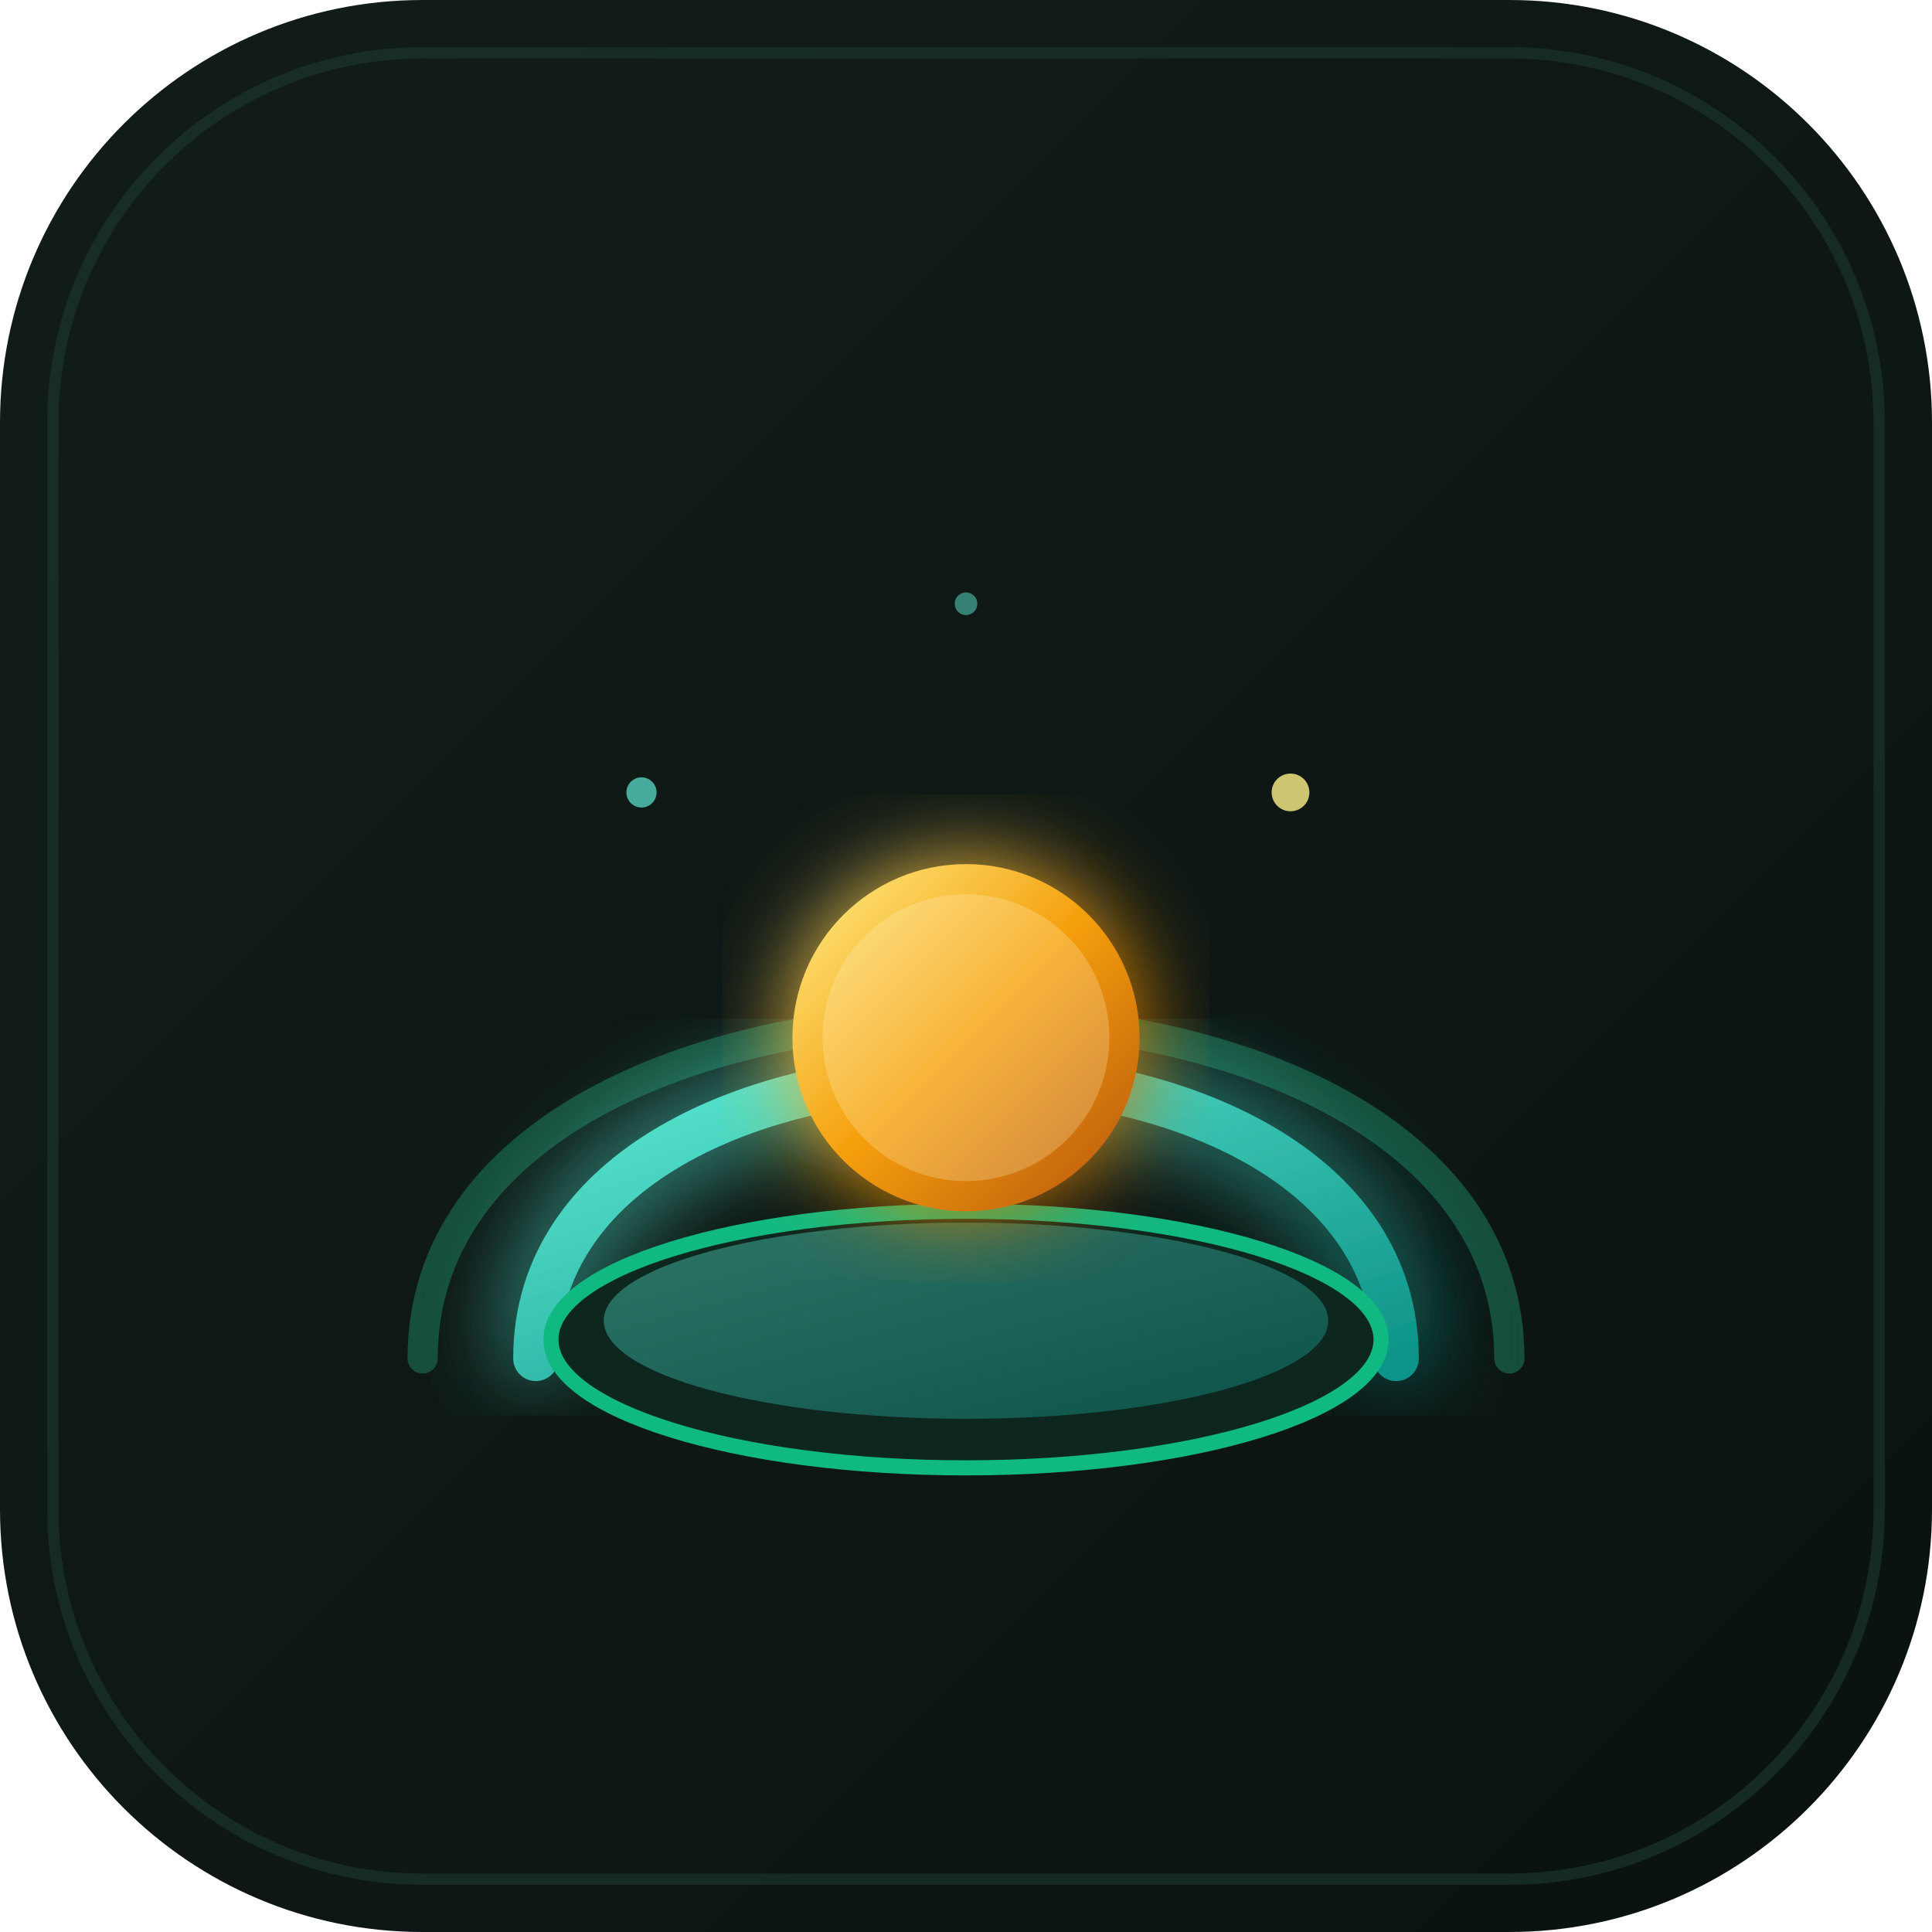
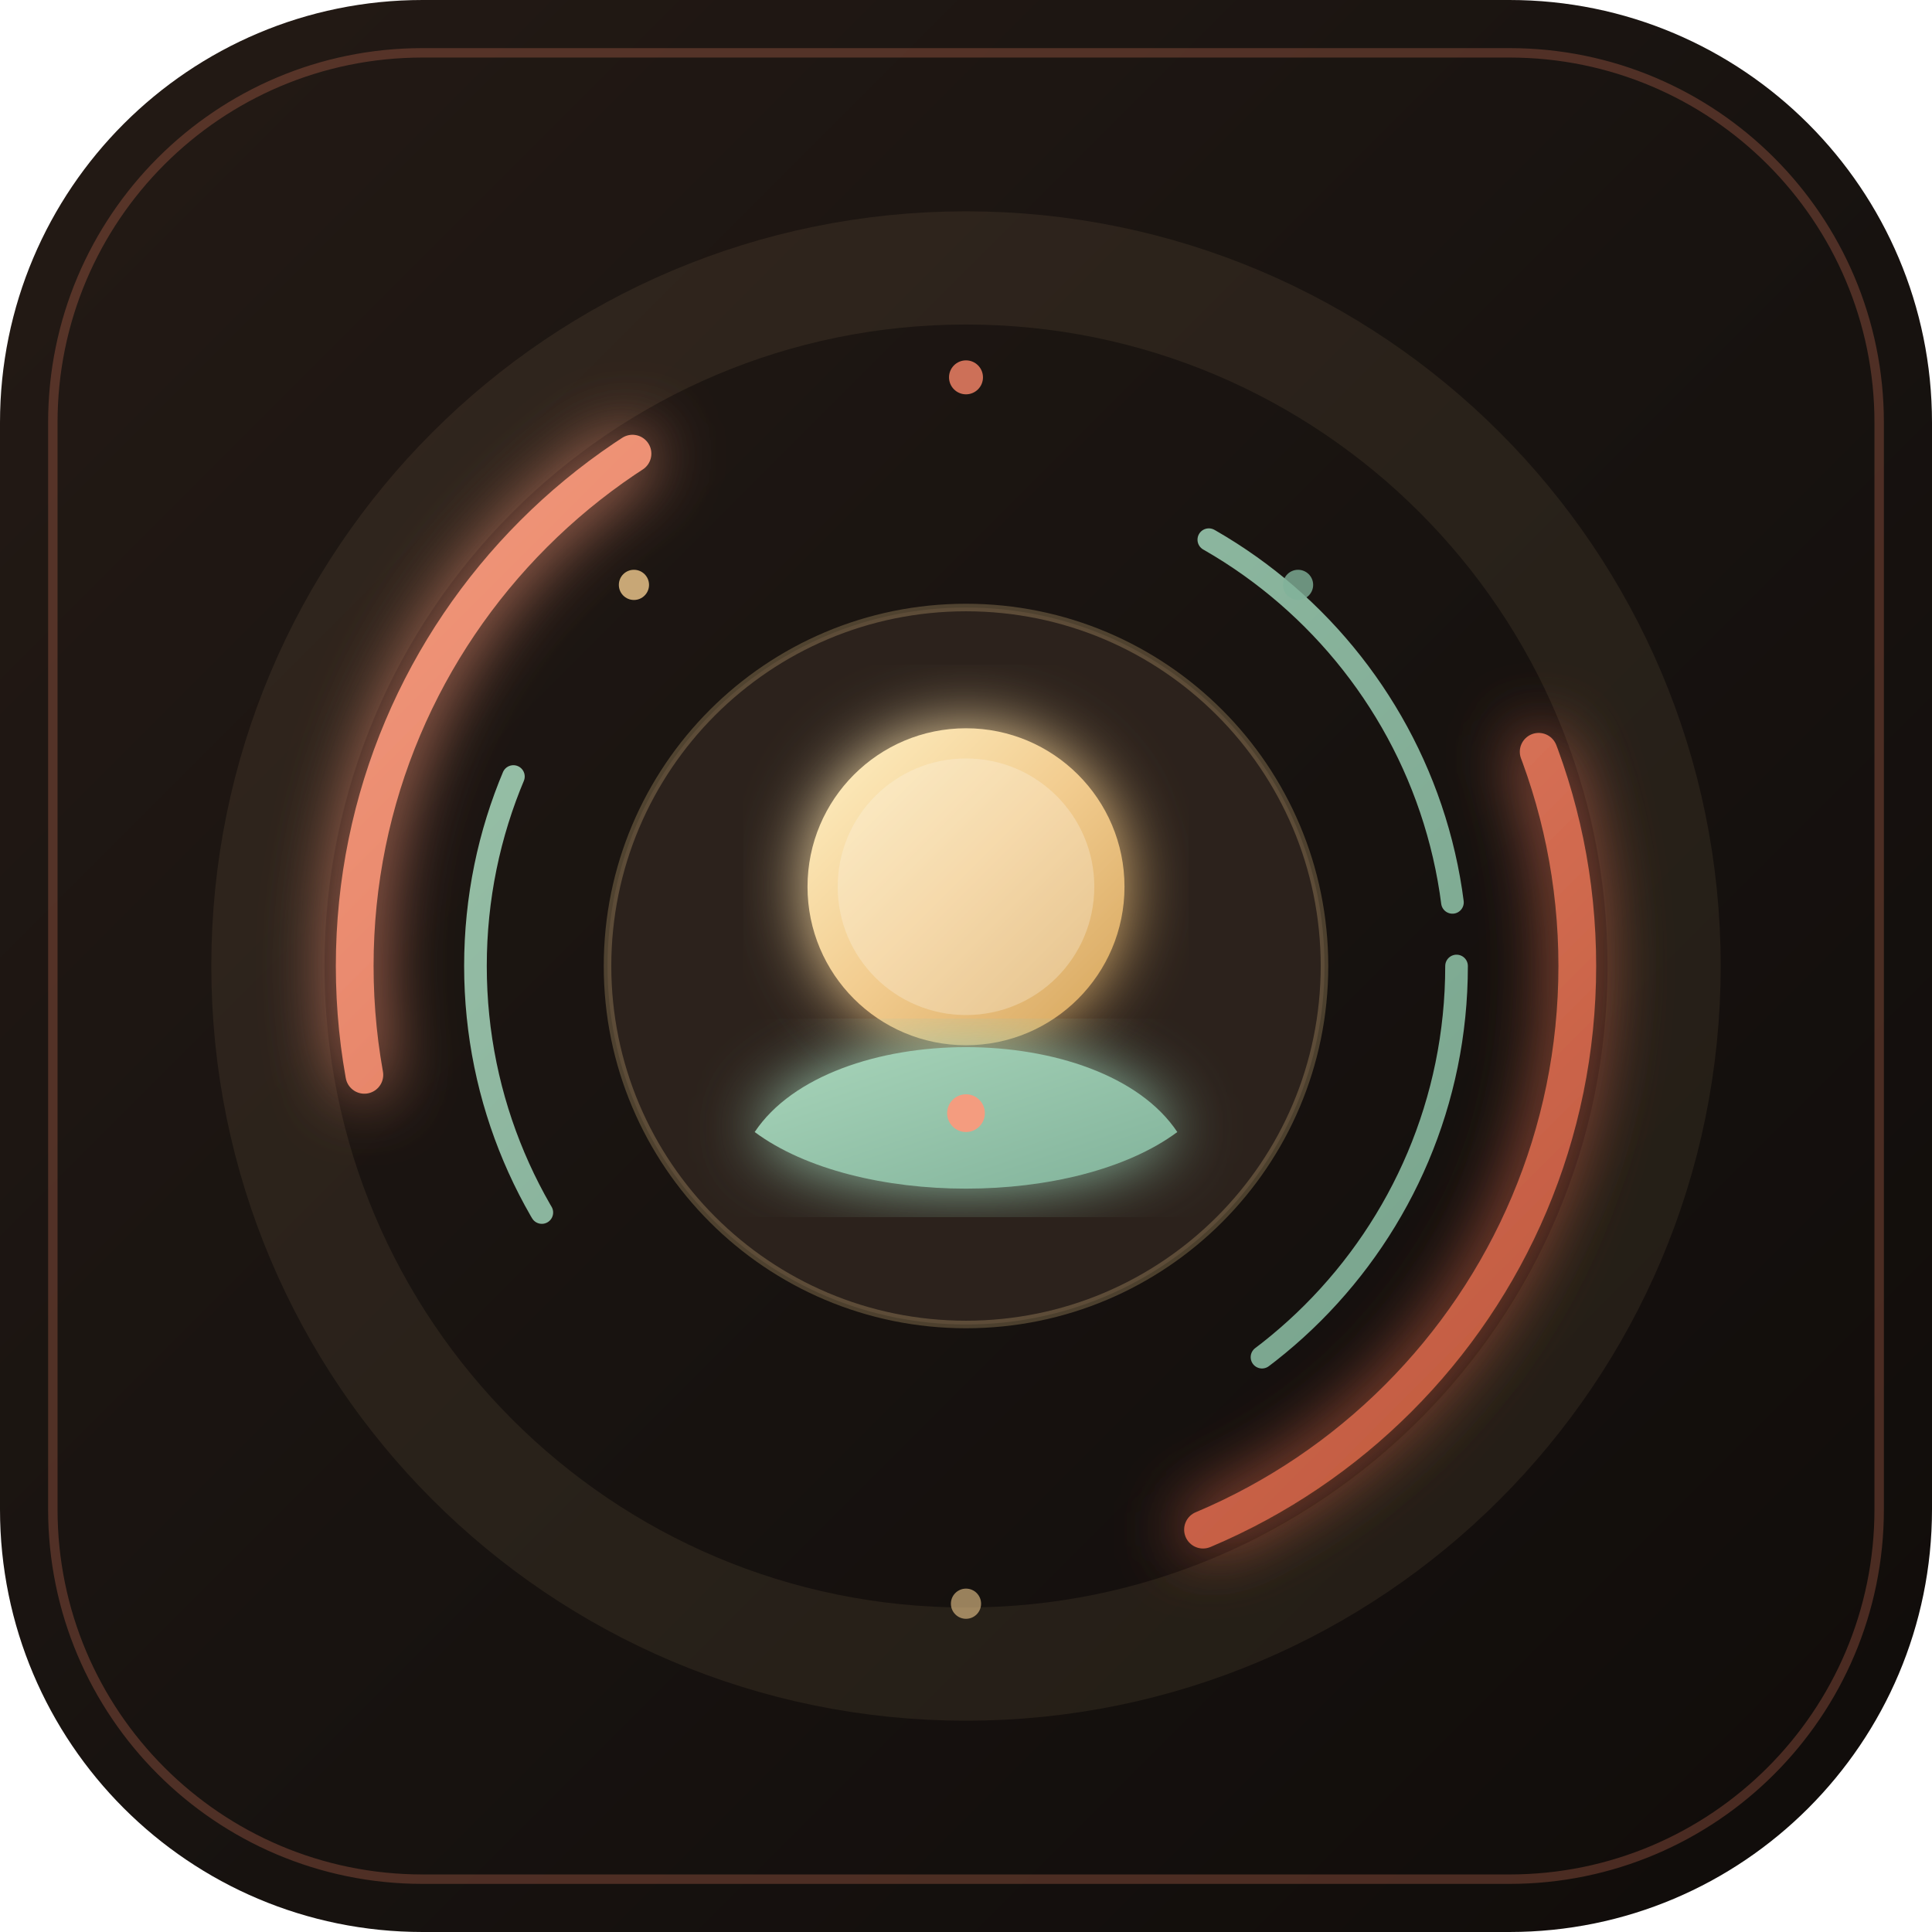
<svg xmlns="http://www.w3.org/2000/svg" viewBox="0 0 512 512" width="100%" height="100%">
  <defs>
-     <linearGradient id="bgGrad3" x1="0%" y1="0%" x2="100%" y2="100%">
-       <stop offset="0%" stop-color="#121d19" />
-       <stop offset="100%" stop-color="#0a1210" />
+     <linearGradient id="bgWarmZen" x1="0%" y1="0%" x2="100%" y2="100%">
+       <stop offset="0%" stop-color="#241a15" />
+       <stop offset="50%" stop-color="#181310" />
+       <stop offset="100%" stop-color="#100c0a" />
    </linearGradient>
-     <linearGradient id="sageHorizon3" x1="0%" y1="0%" x2="100%" y2="100%">
-       <stop offset="0%" stop-color="#5eead4" />
-       <stop offset="100%" stop-color="#0d9488" />
+     <linearGradient id="terracottaGrad" x1="0%" y1="0%" x2="100%" y2="100%">
+       <stop offset="0%" stop-color="#f49c7f" />
+       <stop offset="50%" stop-color="#e07a5f" />
+       <stop offset="100%" stop-color="#ba5338" />
    </linearGradient>
-     <linearGradient id="goldSun3" x1="0%" y1="0%" x2="100%" y2="100%">
-       <stop offset="0%" stop-color="#fef08a" />
-       <stop offset="50%" stop-color="#f59e0b" />
-       <stop offset="100%" stop-color="#b45309" />
+     <linearGradient id="matchaGrad" x1="0%" y1="0%" x2="100%" y2="100%">
+       <stop offset="0%" stop-color="#a8d5ba" />
+       <stop offset="100%" stop-color="#81b29a" />
    </linearGradient>
-     <filter id="softGlow3" x="-20%" y="-20%" width="140%" height="140%">
-       <feGaussianBlur stdDeviation="12" result="blur" />
+     <linearGradient id="warmSunGold" x1="0%" y1="0%" x2="100%" y2="100%">
+       <stop offset="0%" stop-color="#fff1c5" />
+       <stop offset="50%" stop-color="#f2cc8f" />
+       <stop offset="100%" stop-color="#d4a359" />
+     </linearGradient>
+     <filter id="warmZenGlow" x="-20%" y="-20%" width="140%" height="140%">
+       <feGaussianBlur stdDeviation="9" result="blur" />
      <feComposite in="SourceGraphic" in2="blur" operator="over" />
    </filter>
  </defs>
-   <rect width="512" height="512" rx="112" fill="url(#bgGrad3)" />
-   <rect x="14" y="14" width="484" height="484" rx="98" fill="none" stroke="#1b382d" stroke-width="3" opacity="0.6" />
-   <path d="M112 360 C112 240 400 240 400 360" fill="none" stroke="#164e3b" stroke-width="8" stroke-linecap="round" />
-   <path d="M142 360 C142 260 370 260 370 360" fill="none" stroke="url(#sageHorizon3)" stroke-width="12" stroke-linecap="round" filter="url(#softGlow3)" />
-   <ellipse cx="256" cy="355" rx="110" ry="34" fill="#0d261e" stroke="#10b981" stroke-width="4" />
-   <ellipse cx="256" cy="350" rx="96" ry="26" fill="url(#sageHorizon3)" opacity="0.4" />
-   <circle cx="256" cy="275" r="46" fill="url(#goldSun3)" filter="url(#softGlow3)" />
-   <circle cx="256" cy="275" r="38" fill="#fef3c7" opacity="0.25" />
-   <circle cx="170" cy="210" r="4" fill="#5eead4" opacity="0.7" />
-   <circle cx="342" cy="210" r="5" fill="#fef08a" opacity="0.8" />
-   <circle cx="256" cy="160" r="3" fill="#5eead4" opacity="0.5" />
+   <rect width="512" height="512" rx="112" fill="url(#bgWarmZen)" />
+   <rect x="14" y="14" width="484" height="484" rx="98" fill="none" stroke="rgba(224, 122, 95, 0.28)" stroke-width="2.5" />
+   <circle cx="256" cy="256" r="185" fill="none" stroke="rgba(242, 204, 143, 0.08)" stroke-width="30" />
+   <circle cx="256" cy="256" r="162" fill="none" stroke="url(#terracottaGrad)" stroke-width="10" stroke-linecap="round" stroke-dasharray="190 290" filter="url(#warmZenGlow)" />
+   <circle cx="256" cy="256" r="130" fill="none" stroke="url(#matchaGrad)" stroke-width="6" stroke-linecap="round" stroke-dasharray="120 220" opacity="0.9" />
+   <circle cx="256" cy="256" r="95" fill="#2c221c" stroke="rgba(242, 204, 143, 0.25)" stroke-width="2" />
+   <circle cx="256" cy="235" r="42" fill="url(#warmSunGold)" filter="url(#warmZenGlow)" />
+   <circle cx="256" cy="235" r="34" fill="#faf5e8" opacity="0.3" />
+   <path d="M 200 300             C 220 270, 292 270, 312 300             C 285 320, 227 320, 200 300             Z" fill="url(#matchaGrad)" filter="url(#warmZenGlow)" />
+   <circle cx="256" cy="295" r="5" fill="#f49c7f" />
+   <circle cx="168" cy="155" r="4" fill="#f2cc8f" opacity="0.8" />
+   <circle cx="344" cy="155" r="4" fill="#81b29a" opacity="0.8" />
+   <circle cx="256" cy="100" r="4.5" fill="#e07a5f" opacity="0.9" />
+   <circle cx="256" cy="425" r="4" fill="#f2cc8f" opacity="0.6" />
</svg>
